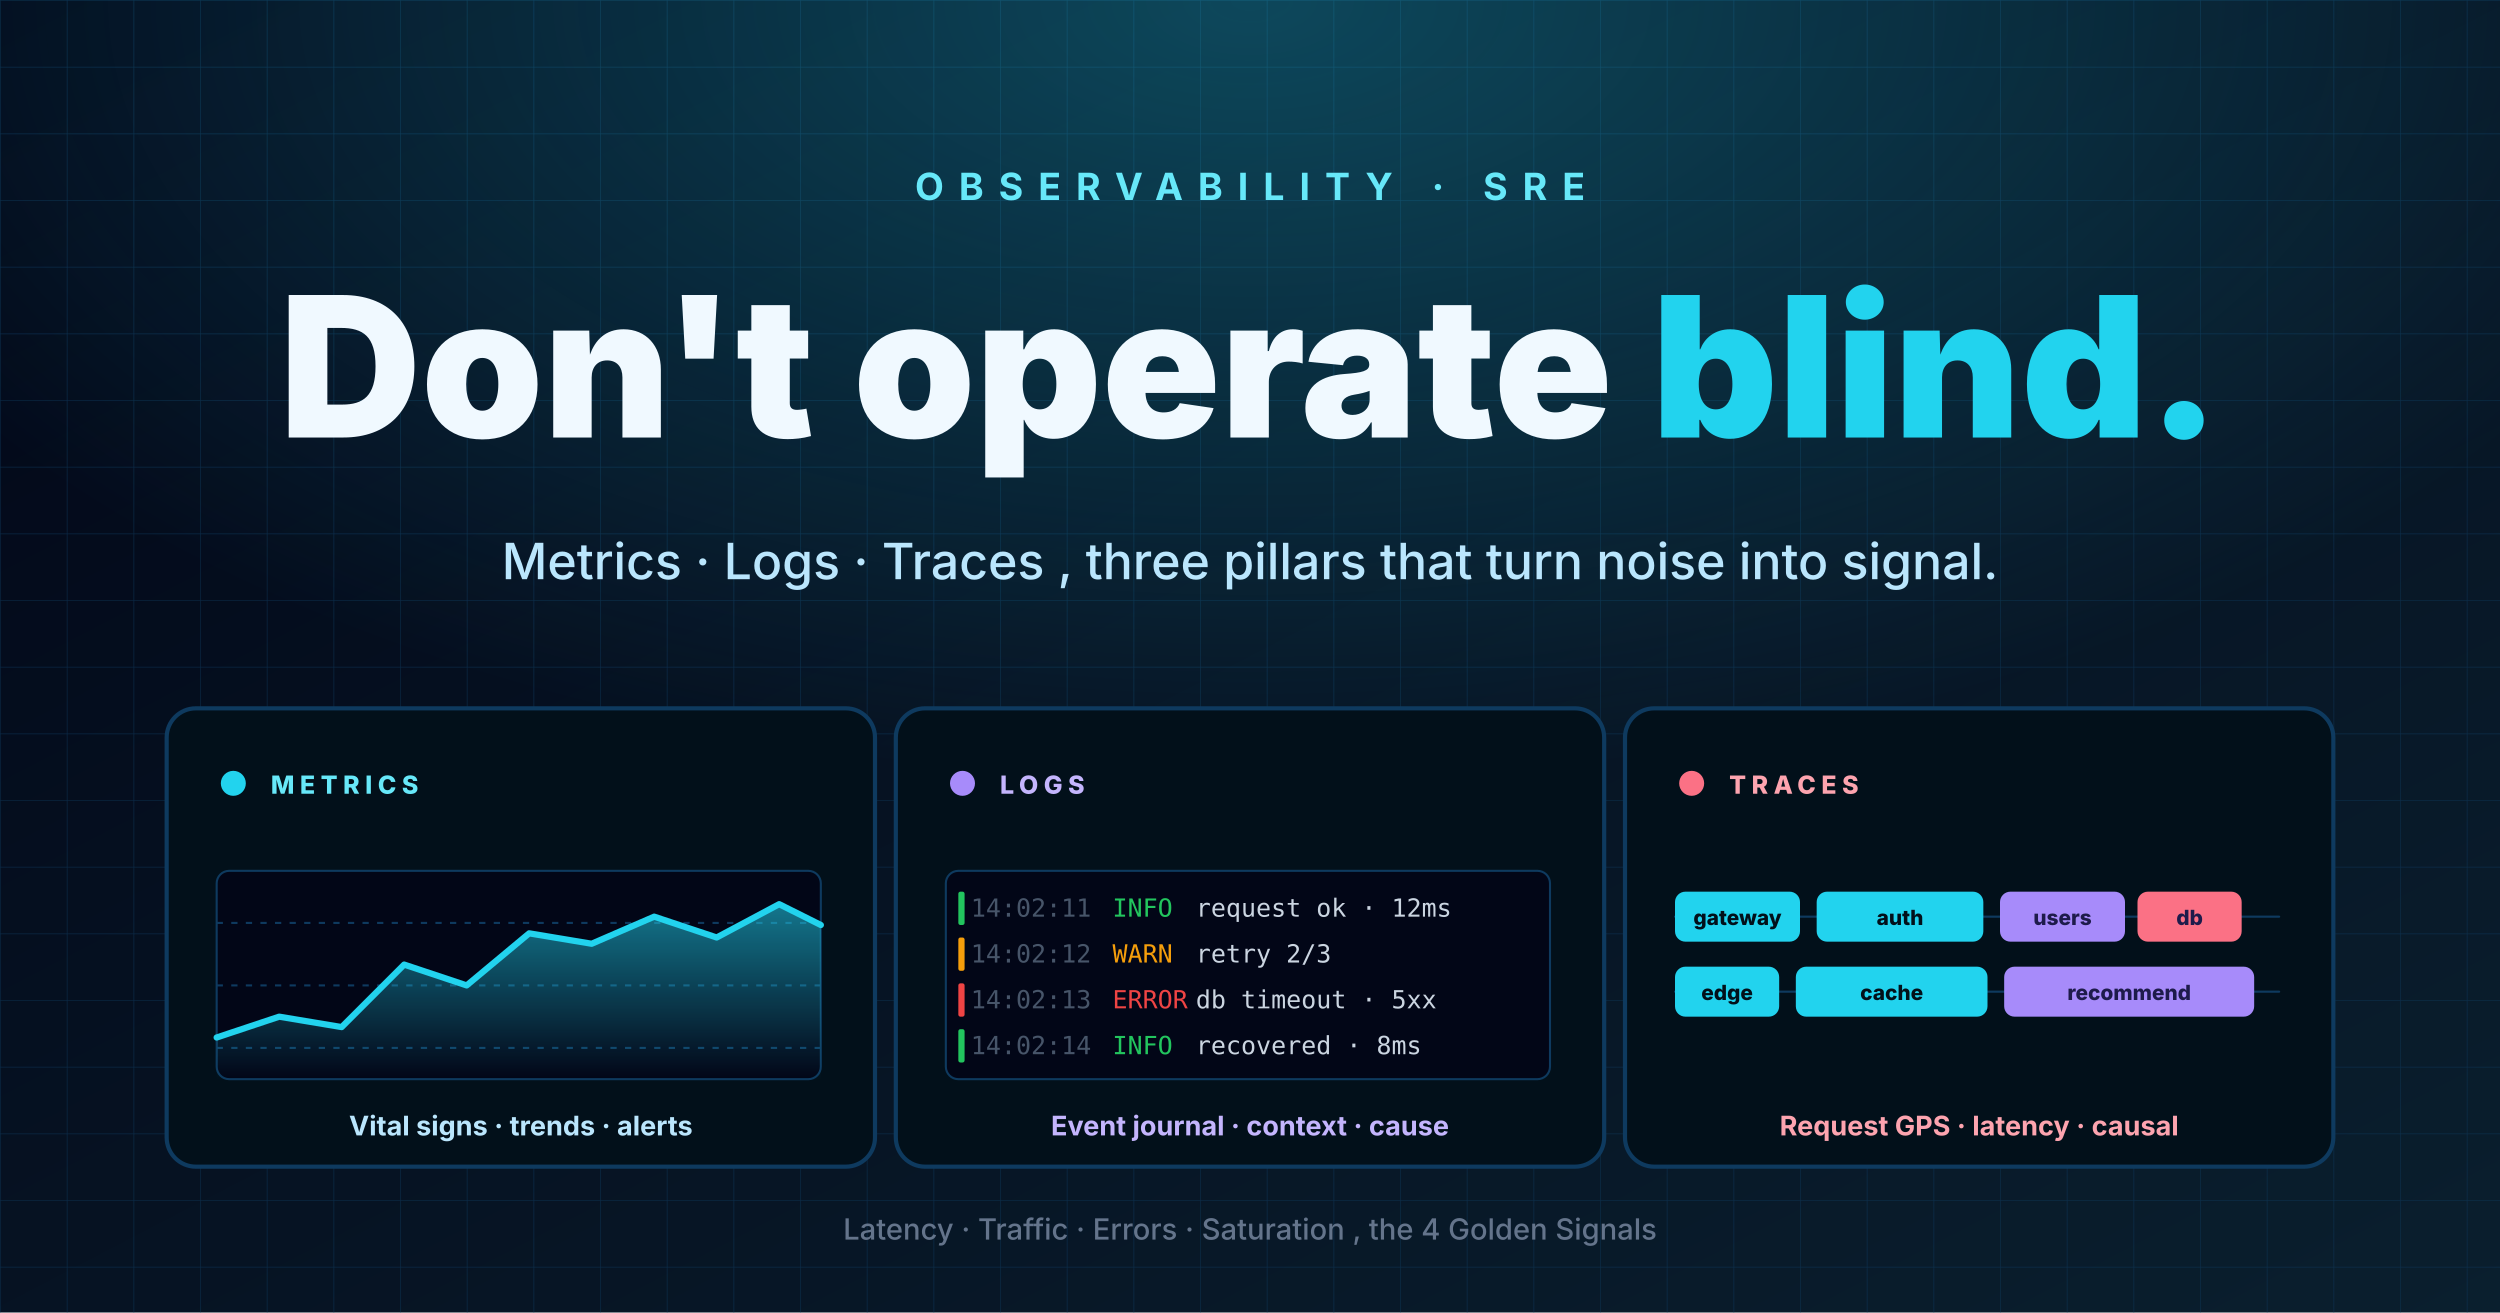
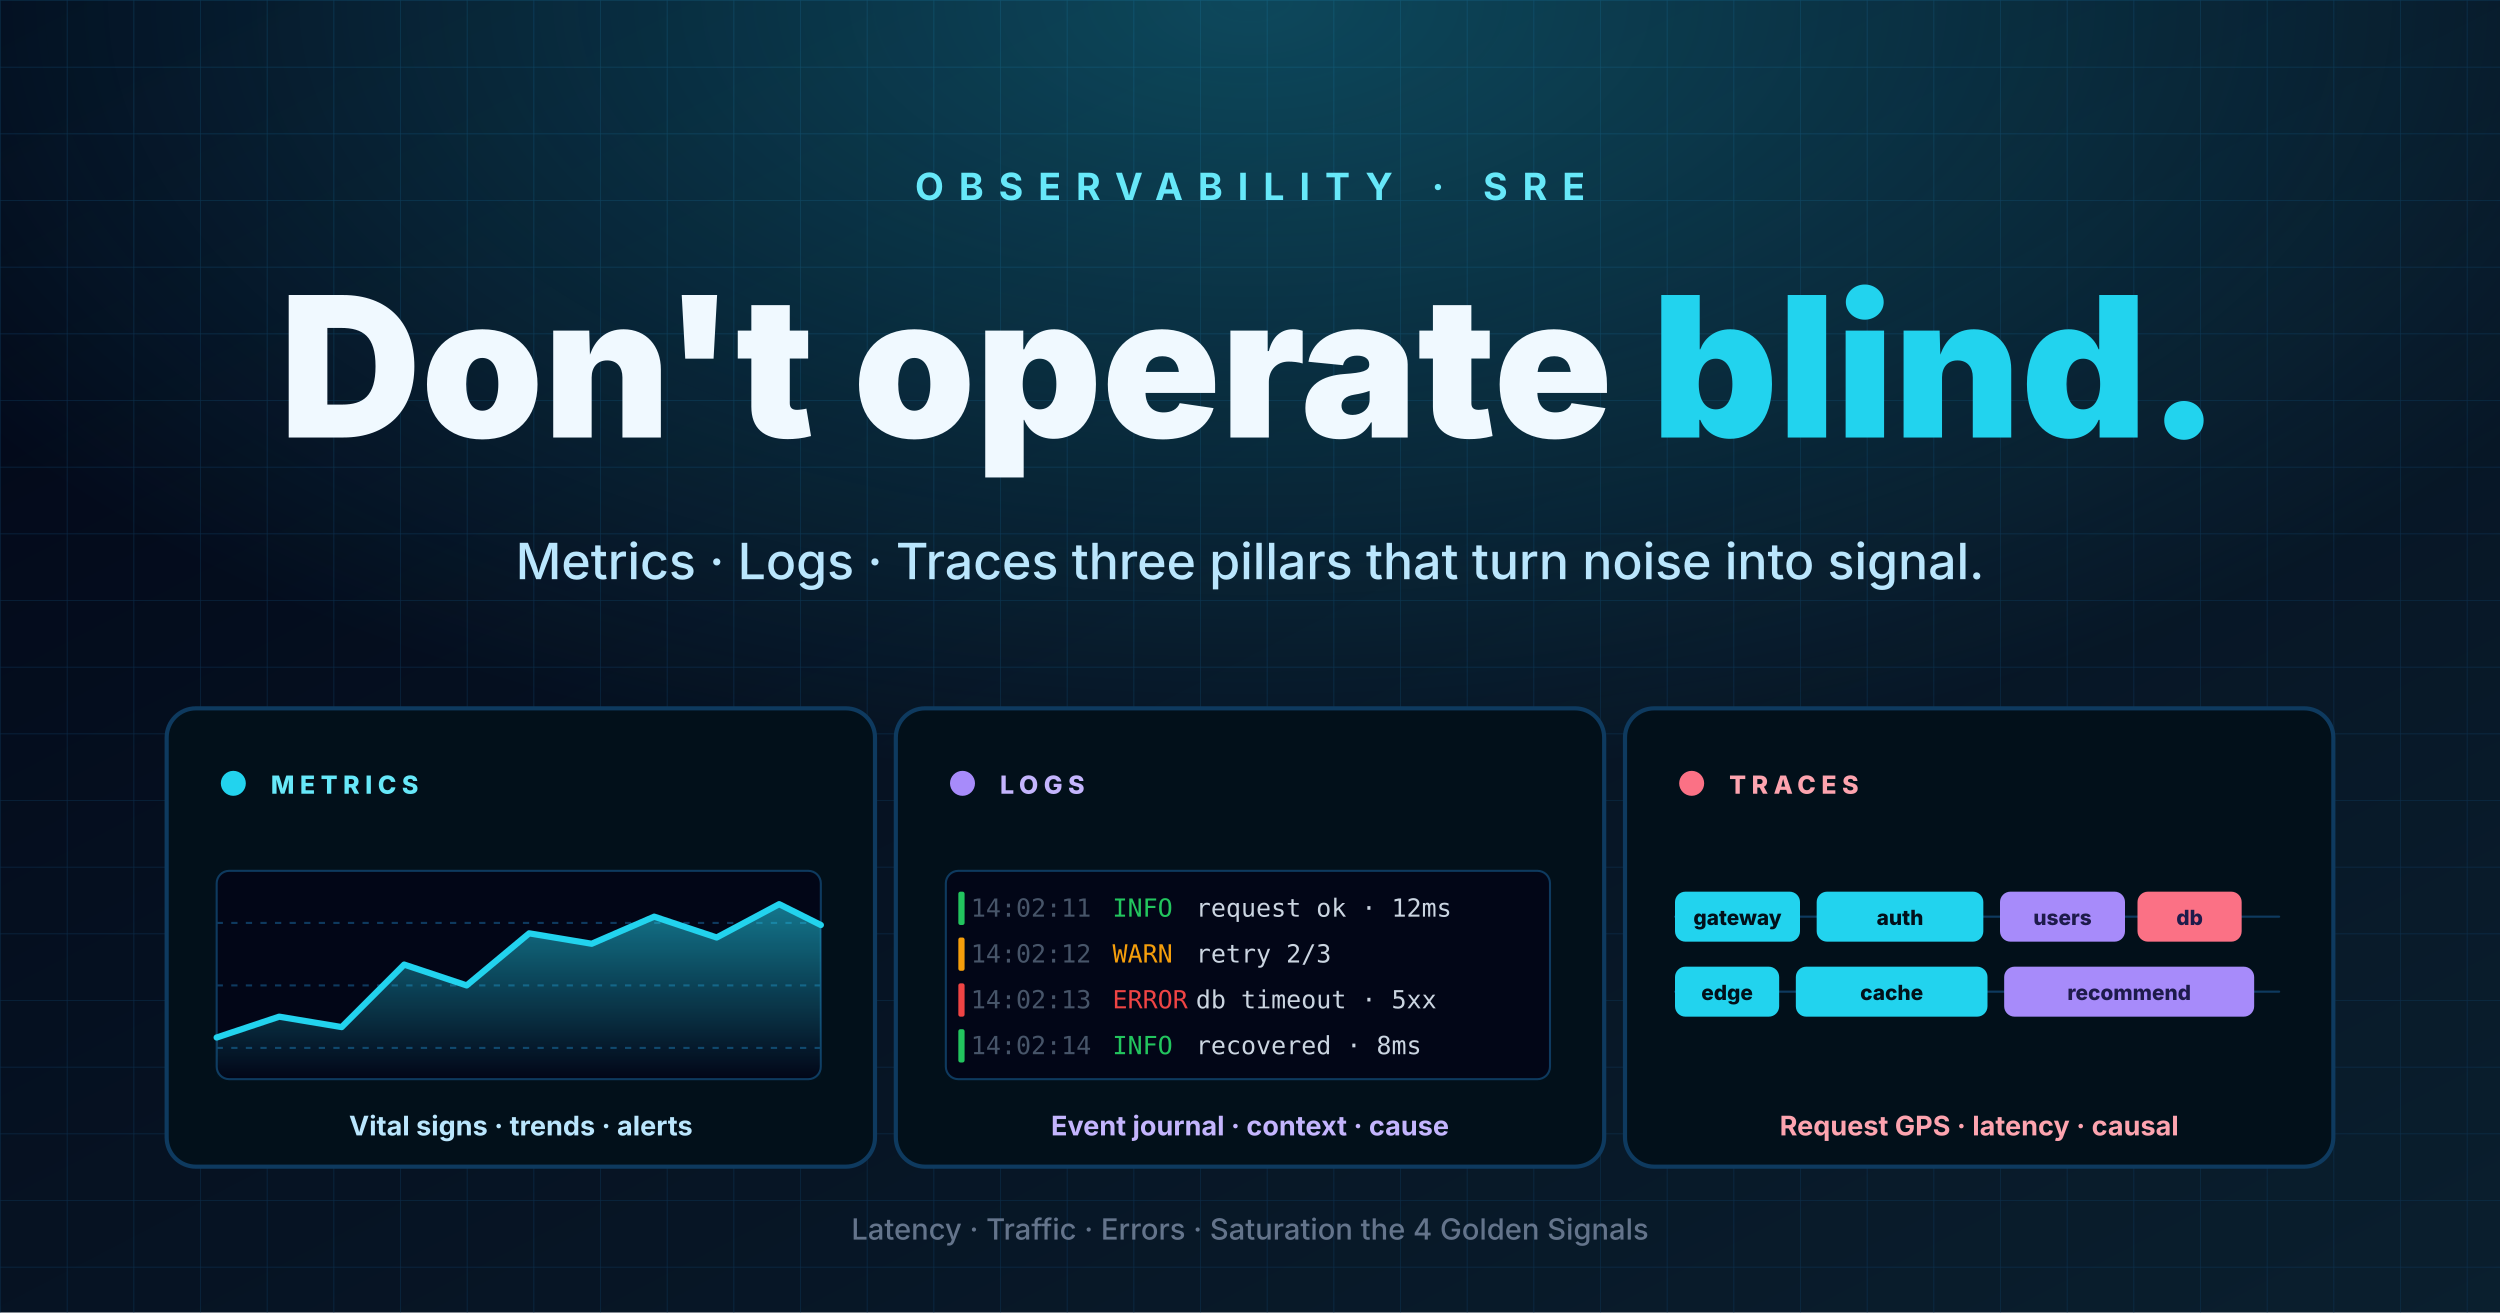
- <svg xmlns="http://www.w3.org/2000/svg" viewBox="0 0 1200 630" role="img" aria-label="System observability ,  OpenGraph card">
+ <svg xmlns="http://www.w3.org/2000/svg" viewBox="0 0 1200 630" role="img" aria-label="System observability  OpenGraph card">
  <defs>
    <linearGradient id="bg" x1="0" y1="0" x2="1" y2="1">
      <stop offset="0%" stop-color="#020617" />
      <stop offset="100%" stop-color="#0a1f2e" />
    </linearGradient>
    <linearGradient id="metricFill" x1="0" y1="0" x2="0" y2="1">
      <stop offset="0%" stop-color="#22d3ee" stop-opacity="0.55" />
      <stop offset="100%" stop-color="#22d3ee" stop-opacity="0" />
    </linearGradient>
    <radialGradient id="cyanGlow" cx="50%" cy="0%" r="60%">
      <stop offset="0%" stop-color="#22d3ee" stop-opacity="0.30" />
      <stop offset="100%" stop-color="#22d3ee" stop-opacity="0" />
    </radialGradient>
    <pattern id="grid" width="32" height="32" patternUnits="userSpaceOnUse">
      <path d="M 32 0 L 0 0 0 32" fill="none" stroke="#0e3a5f" stroke-width="0.6" />
    </pattern>
  </defs>
  <rect width="1200" height="630" fill="url(#bg)" />
  <rect width="1200" height="630" fill="url(#grid)" opacity="0.6" />
  <rect width="1200" height="630" fill="url(#cyanGlow)" />
  <g font-family="'Inter', system-ui, -apple-system, sans-serif" text-anchor="middle">
    <text x="600" y="96" font-size="18" font-weight="700" letter-spacing="0.40em" fill="#67e8f9">OBSERVABILITY  ·  SRE</text>
    <g transform="translate(600 210)">
      <text font-size="94" font-weight="900" fill="#f0f9ff">Don't operate <tspan fill="#22d3ee">blind.</tspan>
      </text>
    </g>
    <text x="600" y="278" font-size="24" font-weight="500" fill="#bae6fd">
- 			Metrics · Logs · Traces ,  three pillars that turn noise into signal.
+ 			Metrics · Logs · Traces  three pillars that turn noise into signal.
		</text>
  </g>
  <g transform="translate(80 340)">
    <rect x="0" y="0" width="340" height="220" rx="14" fill="#02101a" stroke="#0e3a5f" stroke-width="2" />
    <g transform="translate(24 28)">
      <circle cx="8" cy="8" r="6" fill="#22d3ee" />
      <text x="26" y="13" font-family="'Inter', sans-serif" font-size="12" font-weight="800" letter-spacing="0.22em" fill="#67e8f9">METRICS</text>
    </g>
    <g transform="translate(24 78)">
      <rect x="0" y="0" width="290" height="100" rx="6" fill="#020617" stroke="#0e3a5f" />
      <g stroke="#0e3a5f" stroke-dasharray="3 4">
        <line x1="0" y1="25" x2="290" y2="25" />
        <line x1="0" y1="55" x2="290" y2="55" />
        <line x1="0" y1="85" x2="290" y2="85" />
      </g>
      <path d="M 0 80 L 30 70 L 60 75 L 90 45 L 120 55 L 150 30 L 180 35 L 210 22 L 240 32 L 270 16 L 290 26 L 290 100 L 0 100 Z" fill="url(#metricFill)" />
      <path d="M 0 80 L 30 70 L 60 75 L 90 45 L 120 55 L 150 30 L 180 35 L 210 22 L 240 32 L 270 16 L 290 26" fill="none" stroke="#22d3ee" stroke-width="3" stroke-linejoin="round" stroke-linecap="round" />
    </g>
    <text x="170" y="205" font-family="'Inter', sans-serif" font-size="13" font-weight="700" fill="#bae6fd" text-anchor="middle">Vital signs · trends · alerts</text>
  </g>
  <g transform="translate(430 340)">
    <rect x="0" y="0" width="340" height="220" rx="14" fill="#02101a" stroke="#0e3a5f" stroke-width="2" />
    <g transform="translate(24 28)">
      <circle cx="8" cy="8" r="6" fill="#a78bfa" />
      <text x="26" y="13" font-family="'Inter', sans-serif" font-size="12" font-weight="800" letter-spacing="0.22em" fill="#c4b5fd">LOGS</text>
    </g>
    <g transform="translate(24 78)" font-family="'JetBrains Mono', monospace" font-size="12">
      <rect x="0" y="0" width="290" height="100" rx="6" fill="#020617" stroke="#0e3a5f" />
      <g fill="#475569">
        <text x="12" y="22">14:02:11</text>
        <text x="80" y="22" fill="#22c55e">INFO </text>
        <text x="120" y="22" fill="#cbd5e1">request ok · 12ms</text>
      </g>
      <g fill="#475569">
        <text x="12" y="44">14:02:12</text>
        <text x="80" y="44" fill="#f59e0b">WARN </text>
        <text x="120" y="44" fill="#cbd5e1">retry 2/3</text>
      </g>
      <g fill="#475569">
        <text x="12" y="66">14:02:13</text>
        <text x="80" y="66" fill="#ef4444">ERROR</text>
        <text x="120" y="66" fill="#cbd5e1">db timeout · 5xx</text>
      </g>
      <g fill="#475569">
        <text x="12" y="88">14:02:14</text>
        <text x="80" y="88" fill="#22c55e">INFO </text>
        <text x="120" y="88" fill="#cbd5e1">recovered · 8ms</text>
      </g>
      <rect x="6" y="10" width="3" height="16" fill="#22c55e" rx="1" />
      <rect x="6" y="32" width="3" height="16" fill="#f59e0b" rx="1" />
      <rect x="6" y="54" width="3" height="16" fill="#ef4444" rx="1" />
      <rect x="6" y="76" width="3" height="16" fill="#22c55e" rx="1" />
    </g>
    <text x="170" y="205" font-family="'Inter', sans-serif" font-size="13" font-weight="700" fill="#c4b5fd" text-anchor="middle">Event journal · context · cause</text>
  </g>
  <g transform="translate(780 340)">
    <rect x="0" y="0" width="340" height="220" rx="14" fill="#02101a" stroke="#0e3a5f" stroke-width="2" />
    <g transform="translate(24 28)">
      <circle cx="8" cy="8" r="6" fill="#fb7185" />
      <text x="26" y="13" font-family="'Inter', sans-serif" font-size="12" font-weight="800" letter-spacing="0.22em" fill="#fda4af">TRACES</text>
    </g>
    <g transform="translate(24 78)" stroke-linecap="round">
      <line x1="0" y1="22" x2="290" y2="22" stroke="#0e3a5f" />
      <line x1="0" y1="58" x2="290" y2="58" stroke="#0e3a5f" />
      <g>
        <rect x="0" y="10" width="60" height="24" rx="5" fill="#22d3ee" />
        <text x="30" y="26" font-family="'Inter', sans-serif" font-size="10" font-weight="800" fill="#02101a" text-anchor="middle">gateway</text>
        <rect x="68" y="10" width="80" height="24" rx="5" fill="#22d3ee" />
        <text x="108" y="26" font-family="'Inter', sans-serif" font-size="10" font-weight="800" fill="#02101a" text-anchor="middle">auth</text>
        <rect x="156" y="10" width="60" height="24" rx="5" fill="#a78bfa" />
        <text x="186" y="26" font-family="'Inter', sans-serif" font-size="10" font-weight="800" fill="#1e1b4b" text-anchor="middle">users</text>
        <rect x="222" y="10" width="50" height="24" rx="5" fill="#fb7185" />
        <text x="247" y="26" font-family="'Inter', sans-serif" font-size="10" font-weight="800" fill="#1e1b4b" text-anchor="middle">db</text>
      </g>
      <g transform="translate(0 36)">
        <rect x="0" y="10" width="50" height="24" rx="5" fill="#22d3ee" />
        <text x="25" y="26" font-family="'Inter', sans-serif" font-size="10" font-weight="800" fill="#02101a" text-anchor="middle">edge</text>
        <rect x="58" y="10" width="92" height="24" rx="5" fill="#22d3ee" />
        <text x="104" y="26" font-family="'Inter', sans-serif" font-size="10" font-weight="800" fill="#02101a" text-anchor="middle">cache</text>
        <rect x="158" y="10" width="120" height="24" rx="5" fill="#a78bfa" />
        <text x="218" y="26" font-family="'Inter', sans-serif" font-size="10" font-weight="800" fill="#1e1b4b" text-anchor="middle">recommend</text>
      </g>
    </g>
    <text x="170" y="205" font-family="'Inter', sans-serif" font-size="13" font-weight="700" fill="#fda4af" text-anchor="middle">Request GPS · latency · causal</text>
  </g>
  <g transform="translate(600 595)" font-family="'Inter', sans-serif" text-anchor="middle">
-     <text font-size="14" font-weight="500" fill="#64748b">Latency · Traffic · Errors · Saturation ,  the 4 Golden Signals</text>
+     <text font-size="14" font-weight="500" fill="#64748b">Latency · Traffic · Errors · Saturation  the 4 Golden Signals</text>
  </g>
</svg>
